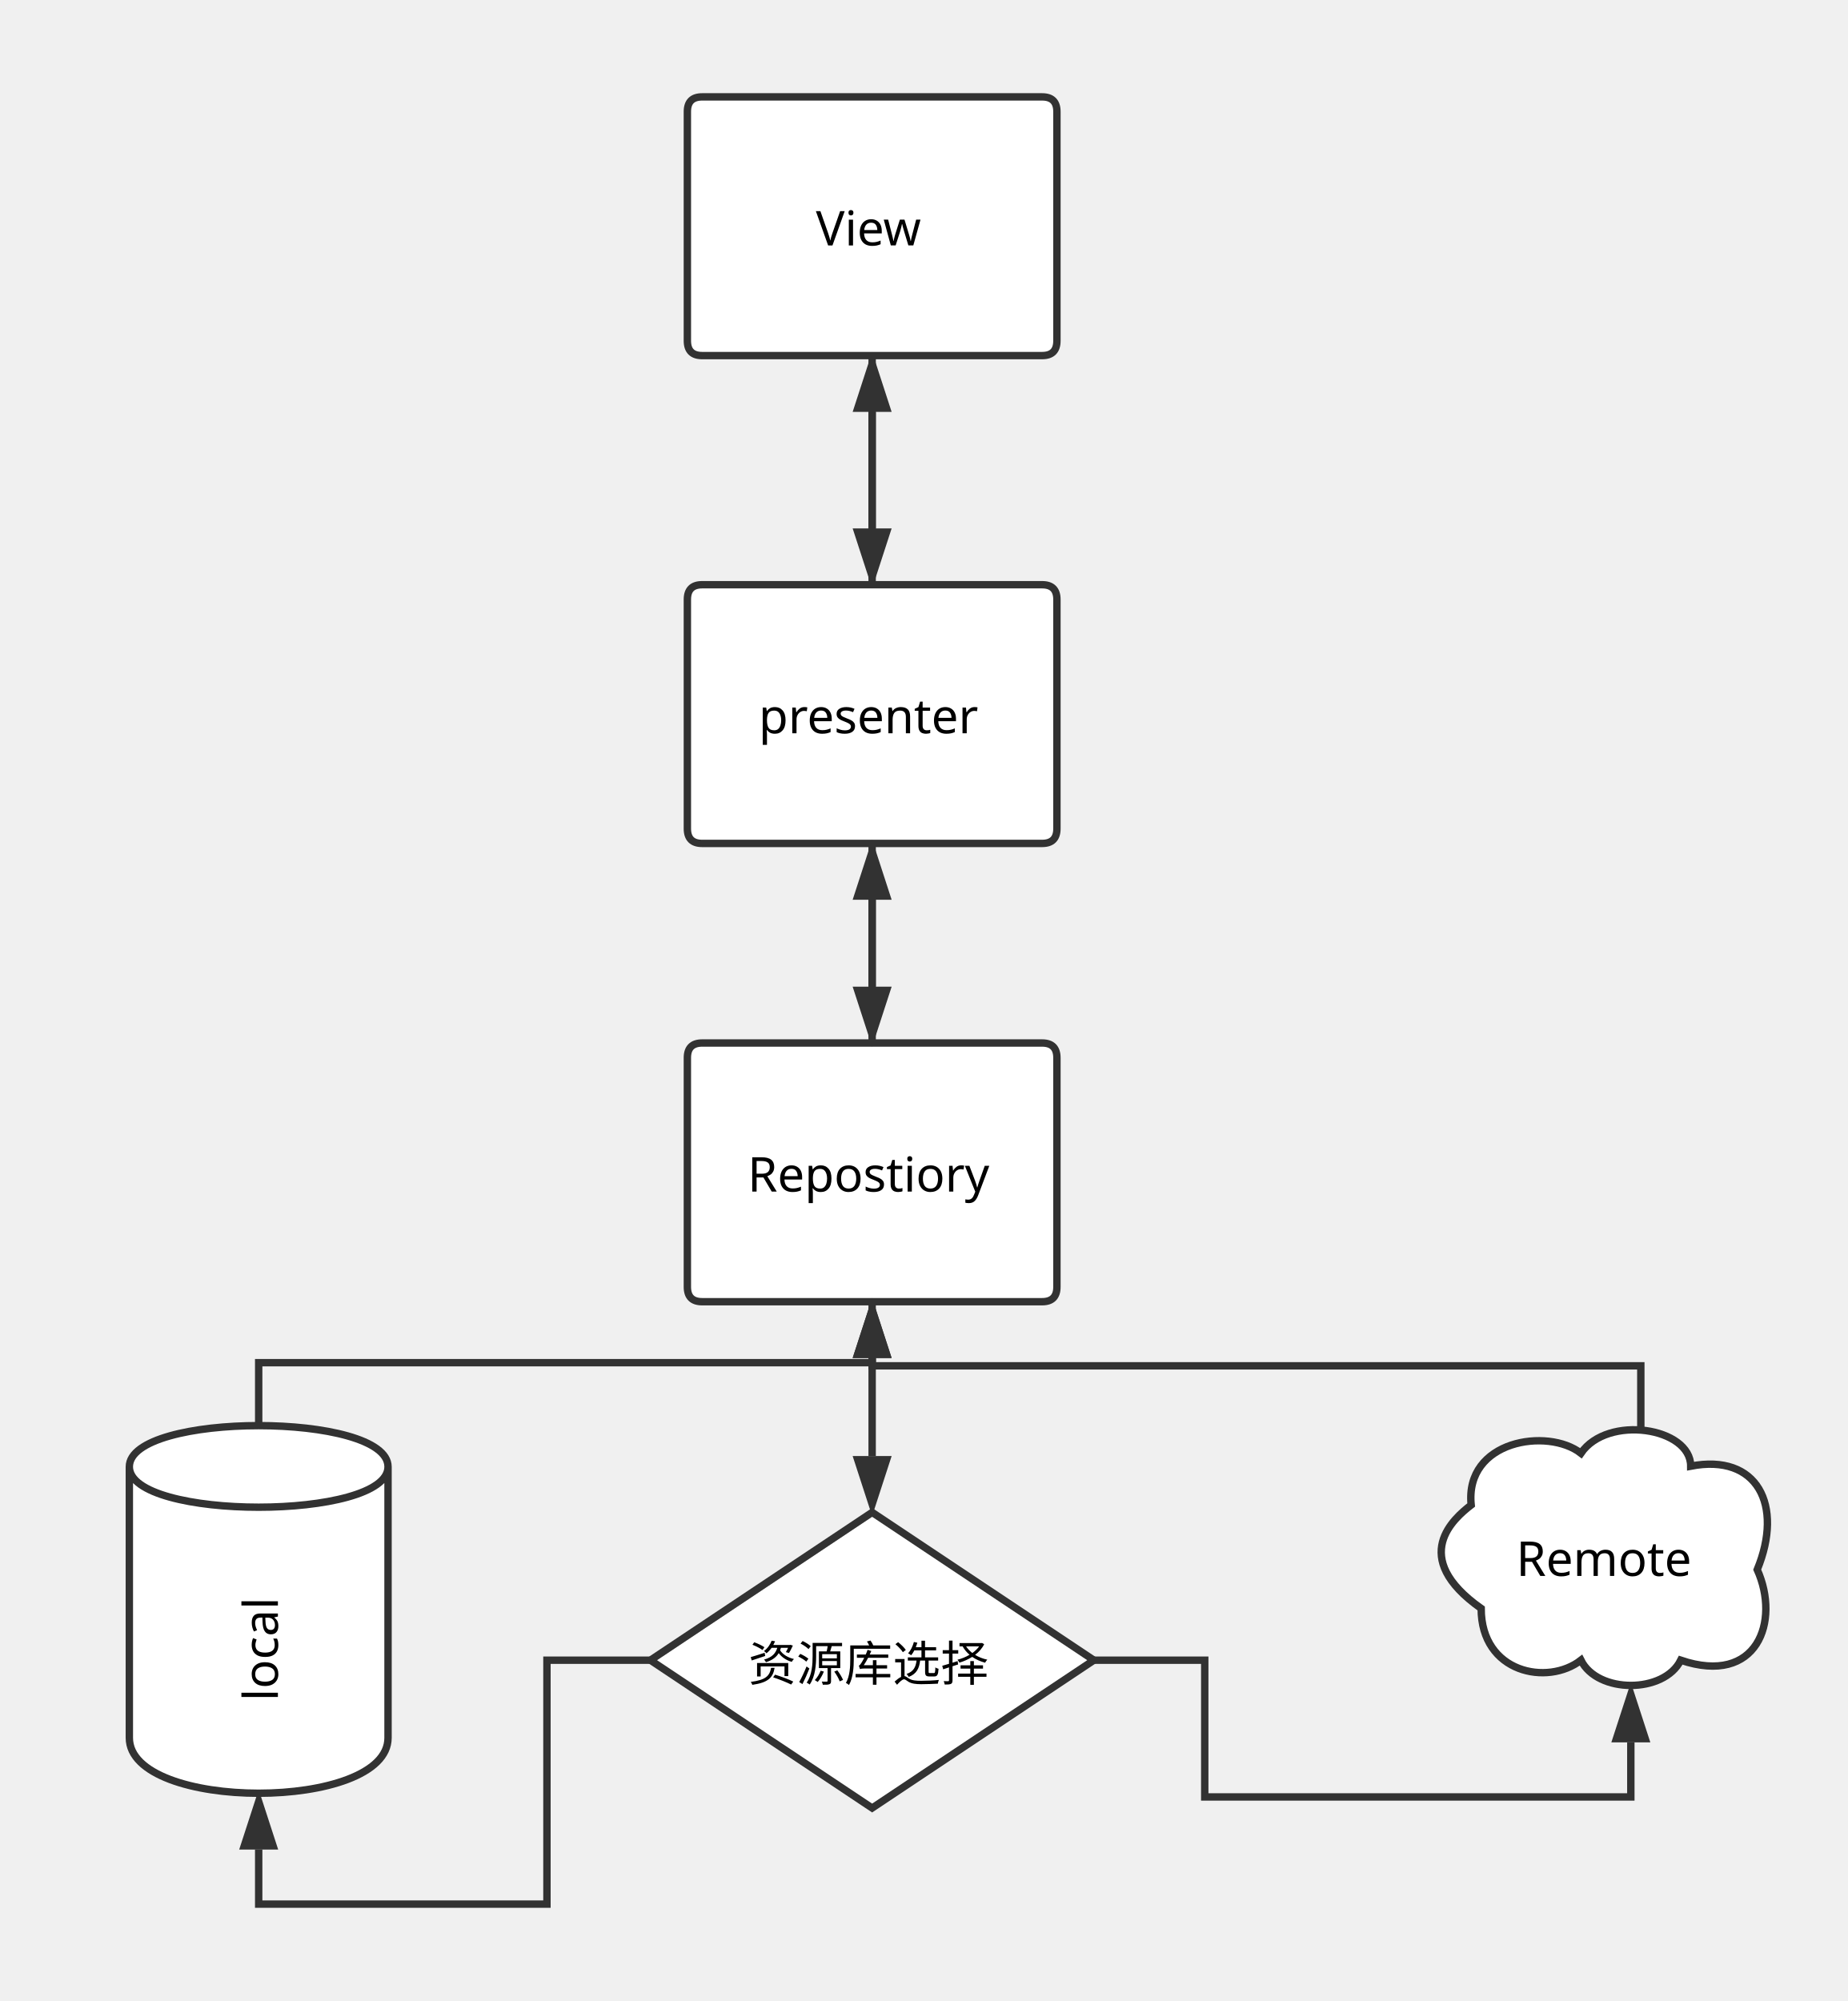
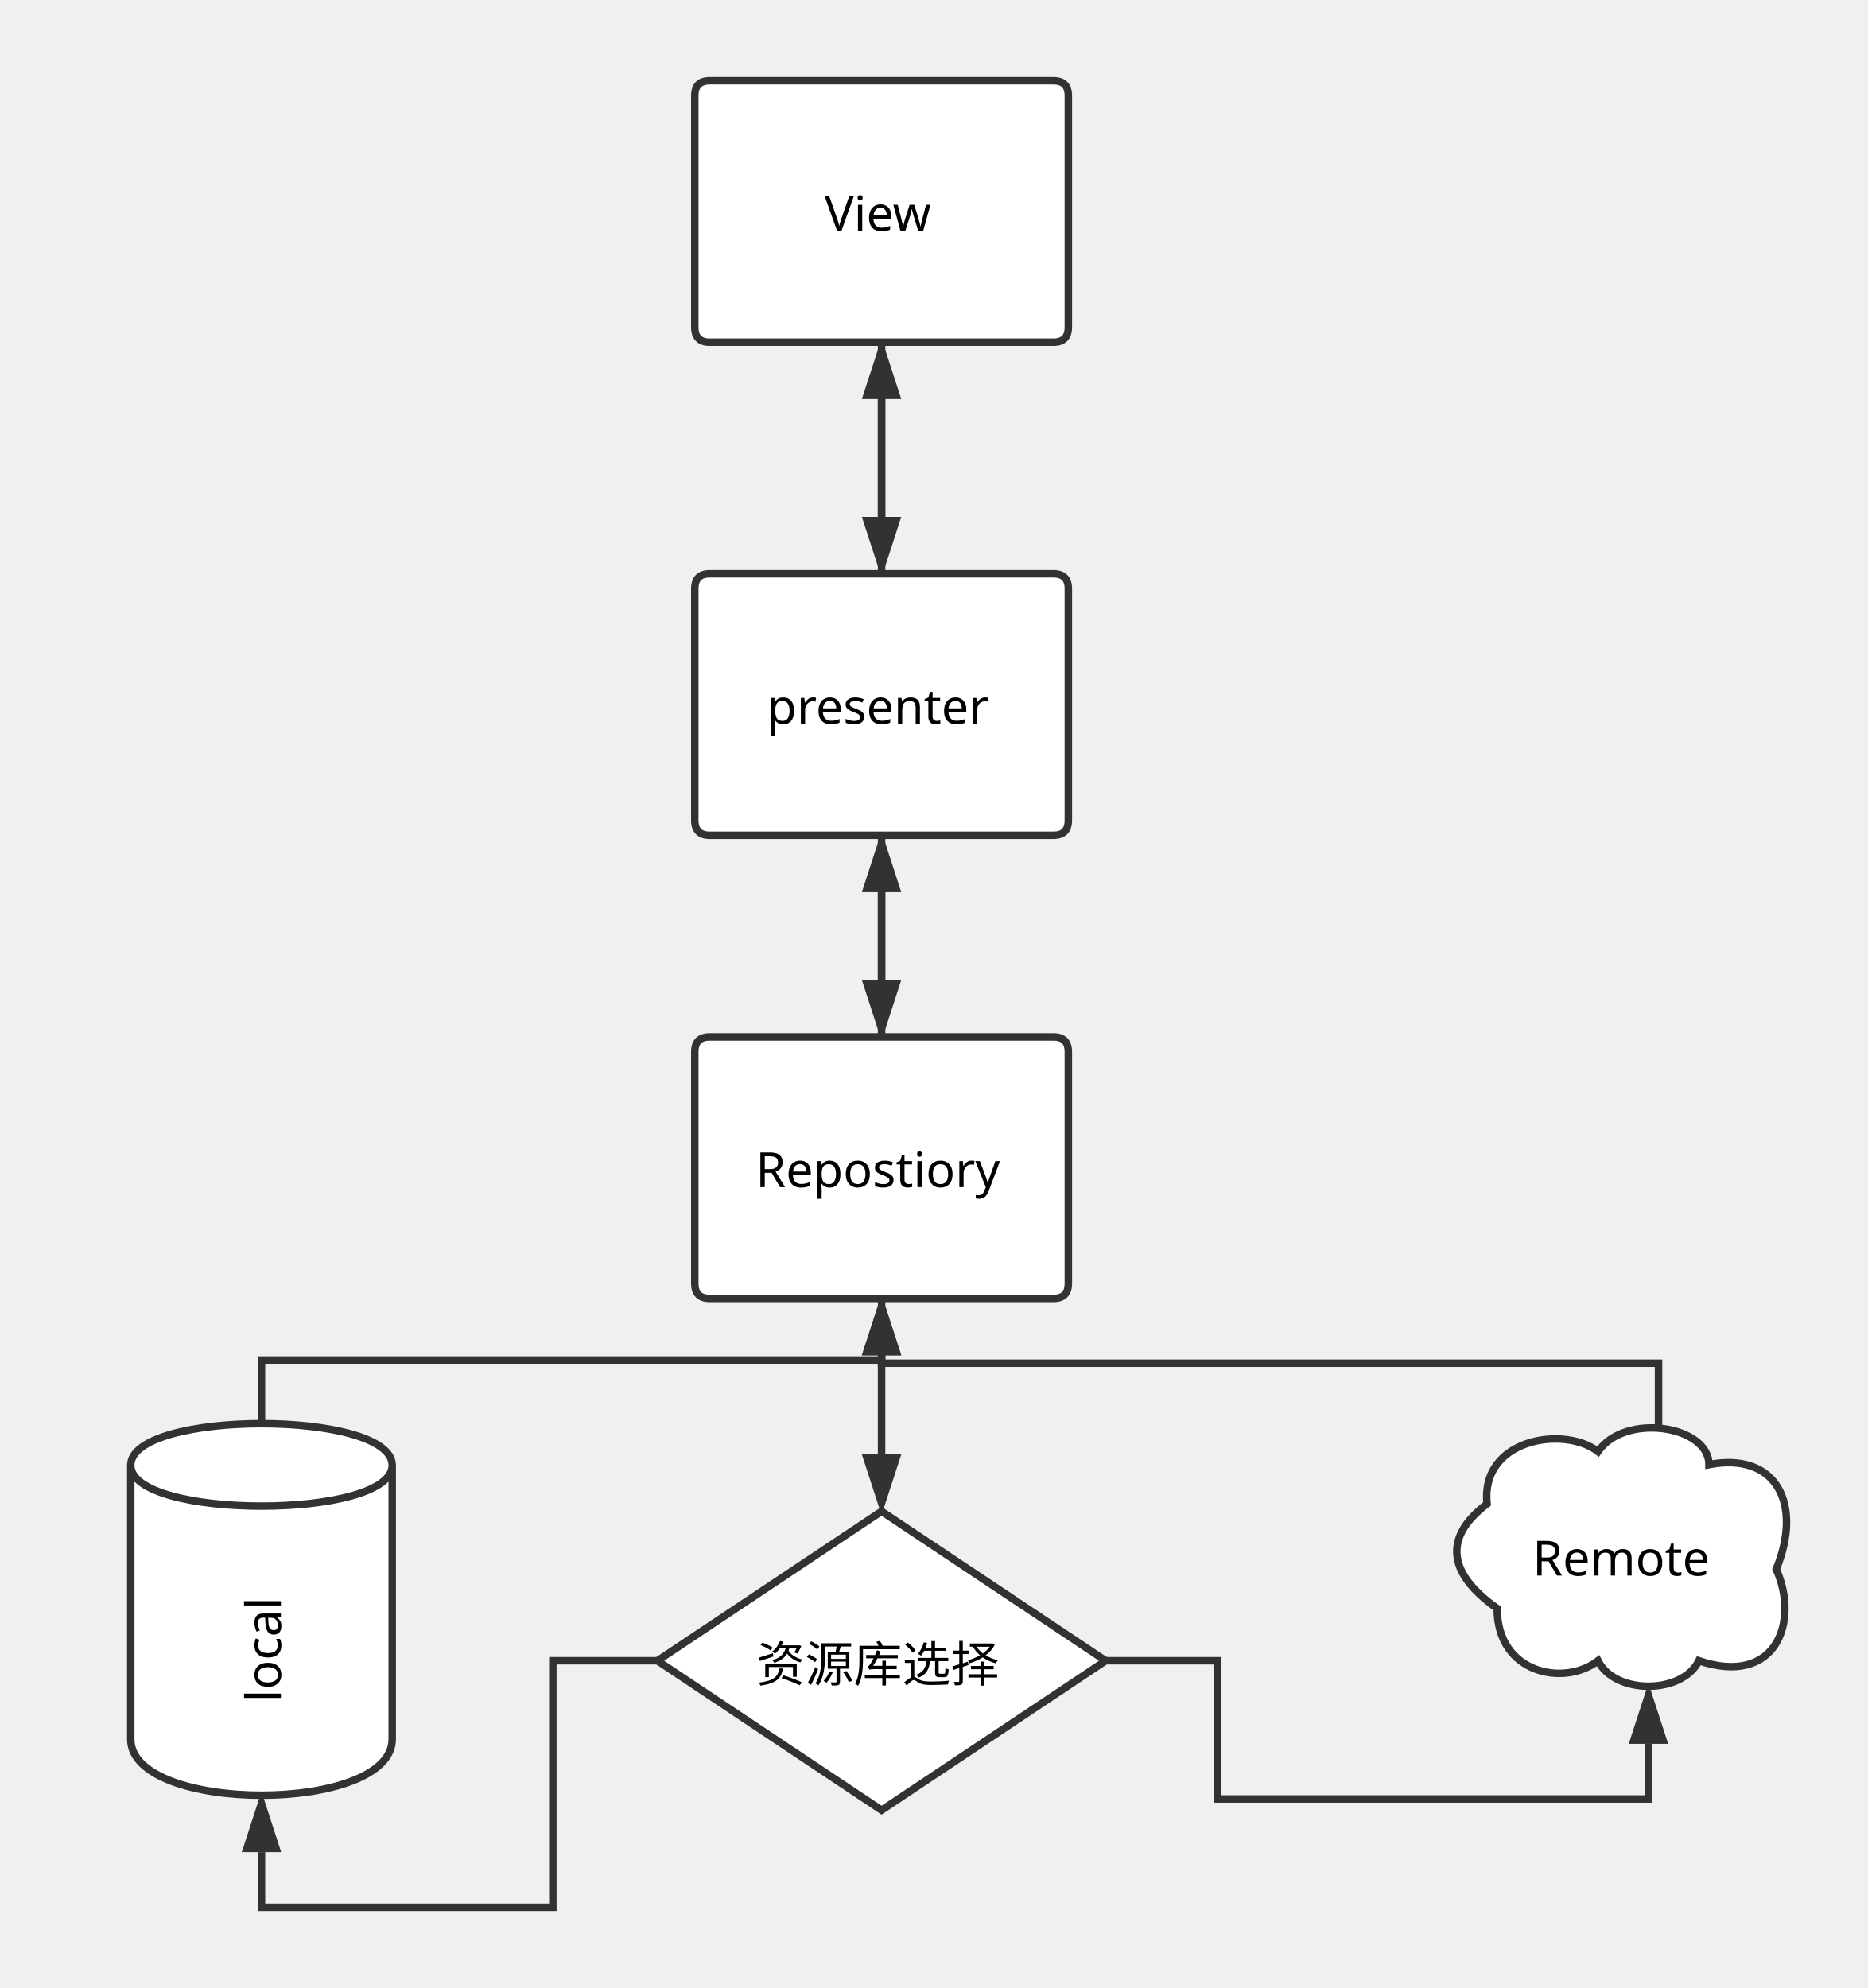
- <svg xmlns="http://www.w3.org/2000/svg" id="processonSvg1000" viewBox="401.0 389.0 500.0 529.0" width="350.0" height="379.0">
+ <svg xmlns="http://www.w3.org/2000/svg" id="processonSvg1000" viewBox="401.0 389.0 500.0 529.0" width="450.0" height="479.0">
  <defs id="ProcessOnDefs1001">
    <marker id="ProcessOnMarker1023" markerUnits="userSpaceOnUse" orient="auto" markerWidth="16.236" markerHeight="10.551" viewBox="-1.0 -1.376 16.236 10.551" refX="-1.0" refY="3.899">
      <path id="ProcessOnPath1024" d="M12.0 3.899L0.0 7.798V0.0Z" stroke="#323232" stroke-width="2.0" fill="#323232" transform="matrix(1.0,0.0,0.0,1.0,0.0,0.0)" />
    </marker>
    <marker id="ProcessOnMarker1027" markerUnits="userSpaceOnUse" orient="auto" markerWidth="16.236" markerHeight="10.551" viewBox="-1.0 -1.376 16.236 10.551" refX="-1.0" refY="3.899">
      <path id="ProcessOnPath1028" d="M12.0 3.899L0.0 7.798V0.0Z" stroke="#323232" stroke-width="2.0" fill="#323232" transform="matrix(1.0,0.0,0.0,1.0,0.0,0.0)" />
    </marker>
    <marker id="ProcessOnMarker1035" markerUnits="userSpaceOnUse" orient="auto" markerWidth="16.236" markerHeight="10.551" viewBox="-1.0 -1.376 16.236 10.551" refX="-1.0" refY="3.899">
      <path id="ProcessOnPath1036" d="M12.0 3.899L0.0 7.798V0.0Z" stroke="#323232" stroke-width="2.0" fill="#323232" transform="matrix(1.0,0.0,0.0,1.0,0.0,0.0)" />
    </marker>
    <marker id="ProcessOnMarker1043" markerUnits="userSpaceOnUse" orient="auto" markerWidth="16.236" markerHeight="10.551" viewBox="-1.0 -1.376 16.236 10.551" refX="-1.0" refY="3.899">
      <path id="ProcessOnPath1044" d="M12.0 3.899L0.0 7.798V0.0Z" stroke="#323232" stroke-width="2.0" fill="#323232" transform="matrix(1.0,0.0,0.0,1.0,0.0,0.0)" />
    </marker>
    <marker id="ProcessOnMarker1047" markerUnits="userSpaceOnUse" orient="auto" markerWidth="16.236" markerHeight="10.551" viewBox="-1.0 -1.376 16.236 10.551" refX="-1.0" refY="3.899">
      <path id="ProcessOnPath1048" d="M12.0 3.899L0.0 7.798V0.0Z" stroke="#323232" stroke-width="2.0" fill="#323232" transform="matrix(1.0,0.0,0.0,1.0,0.0,0.0)" />
    </marker>
    <marker id="ProcessOnMarker1051" markerUnits="userSpaceOnUse" orient="auto" markerWidth="16.236" markerHeight="10.551" viewBox="-1.0 -1.376 16.236 10.551" refX="-1.0" refY="3.899">
      <path id="ProcessOnPath1052" d="M12.0 3.899L0.0 7.798V0.0Z" stroke="#323232" stroke-width="2.0" fill="#323232" transform="matrix(1.0,0.0,0.0,1.0,0.0,0.0)" />
    </marker>
    <marker id="ProcessOnMarker1055" markerUnits="userSpaceOnUse" orient="auto" markerWidth="16.236" markerHeight="10.551" viewBox="-1.0 -1.376 16.236 10.551" refX="-1.0" refY="3.899">
      <path id="ProcessOnPath1056" d="M12.0 3.899L0.0 7.798V0.0Z" stroke="#323232" stroke-width="2.0" fill="#323232" transform="matrix(1.0,0.0,0.0,1.0,0.0,0.0)" />
    </marker>
    <marker id="ProcessOnMarker1059" markerUnits="userSpaceOnUse" orient="auto" markerWidth="16.236" markerHeight="10.551" viewBox="-1.0 -1.376 16.236 10.551" refX="-1.0" refY="3.899">
      <path id="ProcessOnPath1060" d="M12.0 3.899L0.0 7.798V0.0Z" stroke="#323232" stroke-width="2.0" fill="#323232" transform="matrix(1.0,0.0,0.0,1.0,0.0,0.0)" />
    </marker>
    <marker id="ProcessOnMarker1063" markerUnits="userSpaceOnUse" orient="auto" markerWidth="16.236" markerHeight="10.551" viewBox="-1.0 -1.376 16.236 10.551" refX="-1.0" refY="3.899">
      <path id="ProcessOnPath1064" d="M12.0 3.899L0.0 7.798V0.0Z" stroke="#323232" stroke-width="2.0" fill="#323232" transform="matrix(1.0,0.0,0.0,1.0,0.0,0.0)" />
    </marker>
  </defs>
  <g id="ProcessOnG1002">
    <path id="ProcessOnPath1003" d="M401.0 389.0H901.0V918.0H401.0V389.0Z" fill="none" />
    <g id="ProcessOnG1004">
      <g id="ProcessOnG1005" transform="matrix(1.0,0.0,0.0,1.0,587.0,409.0)" opacity="1.0">
        <path id="ProcessOnPath1006" d="M0.0 4.0Q0.0 0.0 4.0 0.0L96.0 0.0Q100.0 0.0 100.0 4.0L100.0 66.0Q100.0 70.0 96.0 70.0L4.0 70.0Q0.0 70.0 0.0 66.0Z" stroke="#323232" stroke-width="2.0" stroke-dasharray="none" opacity="1.0" fill="#ffffff" />
        <g id="ProcessOnG1007" transform="matrix(1.0,0.0,0.0,1.0,10.0,26.875)">
          <text id="ProcessOnText1008" fill="#000000" font-size="13" x="39.0" y="13.325" font-family="微软雅黑" font-weight="normal" font-style="normal" text-decoration="none" family="微软雅黑" text-anchor="middle" size="13">View</text>
        </g>
      </g>
      <g id="ProcessOnG1009" transform="matrix(1.0,0.0,0.0,1.0,587.0,541.0)" opacity="1.0">
        <path id="ProcessOnPath1010" d="M0.0 4.0Q0.0 0.0 4.0 0.0L96.0 0.0Q100.0 0.0 100.0 4.0L100.0 66.0Q100.0 70.0 96.0 70.0L4.0 70.0Q0.0 70.0 0.0 66.0Z" stroke="#323232" stroke-width="2.0" stroke-dasharray="none" opacity="1.0" fill="#ffffff" />
        <g id="ProcessOnG1011" transform="matrix(1.0,0.0,0.0,1.0,10.0,26.875)">
          <text id="ProcessOnText1012" fill="#000000" font-size="13" x="39.0" y="13.325" font-family="微软雅黑" font-weight="normal" font-style="normal" text-decoration="none" family="微软雅黑" text-anchor="middle" size="13">presenter</text>
        </g>
      </g>
      <g id="ProcessOnG1013" transform="matrix(1.0,0.0,0.0,1.0,587.0,665.0)" opacity="1.0">
        <path id="ProcessOnPath1014" d="M0.0 4.0Q0.0 0.0 4.0 0.0L96.0 0.0Q100.0 0.0 100.0 4.0L100.0 66.0Q100.0 70.0 96.0 70.0L4.0 70.0Q0.0 70.0 0.0 66.0Z" stroke="#323232" stroke-width="2.0" stroke-dasharray="none" opacity="1.0" fill="#ffffff" />
        <g id="ProcessOnG1015" transform="matrix(1.0,0.0,0.0,1.0,10.0,26.875)">
          <text id="ProcessOnText1016" fill="#000000" font-size="13" x="39.0" y="13.325" font-family="微软雅黑" font-weight="normal" font-style="normal" text-decoration="none" family="微软雅黑" text-anchor="middle" size="13">Repostiory</text>
        </g>
      </g>
      <g id="ProcessOnG1017" transform="matrix(1.0,0.0,0.0,1.0,577.0,792.0)" opacity="1.0">
        <path id="ProcessOnPath1018" d="M0.0 40.0L60.0 0.0L120.0 40.0L60.0 80.0Z" stroke="#323232" stroke-width="2.0" stroke-dasharray="none" opacity="1.0" fill="#ffffff" />
        <g id="ProcessOnG1019" transform="matrix(1.0,0.0,0.0,1.0,10.0,32.275)">
          <text id="ProcessOnText1020" fill="#000000" font-size="13" x="49.0" y="13.325" font-family="微软雅黑" font-weight="normal" font-style="normal" text-decoration="none" family="微软雅黑" text-anchor="middle" size="13">资源库选择</text>
        </g>
      </g>
      <g id="ProcessOnG1021">
        <path id="ProcessOnPath1022" d="M637.0 735.0L637.0 763.5L637.0 763.5L637.0 776.764" stroke="#323232" stroke-width="2.0" stroke-dasharray="none" fill="none" marker-end="url(#ProcessOnMarker1023)" />
      </g>
      <g id="ProcessOnG1025">
        <path id="ProcessOnPath1026" d="M697.0 832.0L727.0 832.0L727.0 869.0L842.3 869.0L842.3 854.236" stroke="#323232" stroke-width="2.0" stroke-dasharray="none" fill="none" marker-end="url(#ProcessOnMarker1027)" />
      </g>
      <g id="ProcessOnG1029" transform="matrix(-1.8369701987210297E-16,-1.0,1.0,-1.8369701987210297E-16,436.0,868.0)" opacity="1.0">
        <path id="ProcessOnPath1030" d="M15.0 0.0L88.333 0.0C103.182 0.0 103.182 70.0 88.333 70.0L15.0 70.0C-5.0 70.0 -5.0 0.0 15.0 0.0ZM88.333 0.0C73.75 0.0 73.75 70.0 88.333 70.0C73.75 70.0 73.75 0.0 88.333 0.0" stroke="#323232" stroke-width="2.0" stroke-dasharray="none" opacity="1.0" fill="#ffffff" />
        <g id="ProcessOnG1031" transform="matrix(1.0,0.0,0.0,1.0,0.0,26.875)">
          <text id="ProcessOnText1032" fill="#000000" font-size="13" x="39.0" y="13.325" font-family="微软雅黑" font-weight="normal" font-style="normal" text-decoration="none" family="微软雅黑" text-anchor="middle" size="13">local</text>
        </g>
      </g>
      <g id="ProcessOnG1033">
        <path id="ProcessOnPath1034" d="M577.0 832.0L549.0 832.0L549.0 898.0L471.0 898.0L471.0 883.236" stroke="#323232" stroke-width="2.0" stroke-dasharray="none" fill="none" marker-end="url(#ProcessOnMarker1035)" />
      </g>
      <g id="ProcessOnG1037" transform="matrix(1.0,0.0,0.0,1.0,791.0,769.0)" opacity="1.0">
        <path id="ProcessOnPath1038" d="M10.8 49.0C-9.0 35.0 3.6 24.5 8.1 21.0C6.3 3.5 28.8 0.0 37.8 7.0C45.0 -3.5 67.5 0.0 67.5 10.5C85.5 7.0 92.7 21.0 85.5 38.5C91.8 52.5 85.5 70.0 64.8 63.0C60.3 72.1 42.3 72.1 37.8 63.0C28.8 70.0 10.8 66.5 10.8 49.0Z" stroke="#323232" stroke-width="2.0" stroke-dasharray="none" opacity="1.0" fill="#ffffff" />
        <g id="ProcessOnG1039" transform="matrix(1.0,0.0,0.0,1.0,10.0,26.875)">
          <text id="ProcessOnText1040" fill="#000000" font-size="13" x="34.0" y="13.325" font-family="微软雅黑" font-weight="normal" font-style="normal" text-decoration="none" family="微软雅黑" text-anchor="middle" size="13">Remote</text>
        </g>
      </g>
      <g id="ProcessOnG1041">
        <path id="ProcessOnPath1042" d="M637.0 479.0L637.0 510.0L637.0 510.0L637.0 525.764" stroke="#323232" stroke-width="2.0" stroke-dasharray="none" fill="none" marker-end="url(#ProcessOnMarker1043)" />
      </g>
      <g id="ProcessOnG1045">
        <path id="ProcessOnPath1046" d="M637.0 611.0L637.0 638.0L637.0 638.0L637.0 649.764" stroke="#323232" stroke-width="2.0" stroke-dasharray="none" fill="none" marker-end="url(#ProcessOnMarker1047)" />
      </g>
      <g id="ProcessOnG1049">
        <path id="ProcessOnPath1050" d="M471.0 768.0L471.0 751.5L637.0 751.5L637.0 750.236" stroke="#323232" stroke-width="2.0" stroke-dasharray="none" fill="none" marker-end="url(#ProcessOnMarker1051)" />
      </g>
      <g id="ProcessOnG1053">
        <path id="ProcessOnPath1054" d="M845.0 769.7L845.0 752.35L637.0 752.35L637.0 750.236" stroke="#323232" stroke-width="2.0" stroke-dasharray="none" fill="none" marker-end="url(#ProcessOnMarker1055)" />
      </g>
      <g id="ProcessOnG1057">
        <path id="ProcessOnPath1058" d="M637.0 665.0L637.0 638.0L637.0 638.0L637.0 626.236" stroke="#323232" stroke-width="2.0" stroke-dasharray="none" fill="none" marker-end="url(#ProcessOnMarker1059)" />
      </g>
      <g id="ProcessOnG1061">
        <path id="ProcessOnPath1062" d="M637.0 541.0L637.0 510.0L637.0 510.0L637.0 494.236" stroke="#323232" stroke-width="2.0" stroke-dasharray="none" fill="none" marker-end="url(#ProcessOnMarker1063)" />
      </g>
    </g>
  </g>
</svg>
